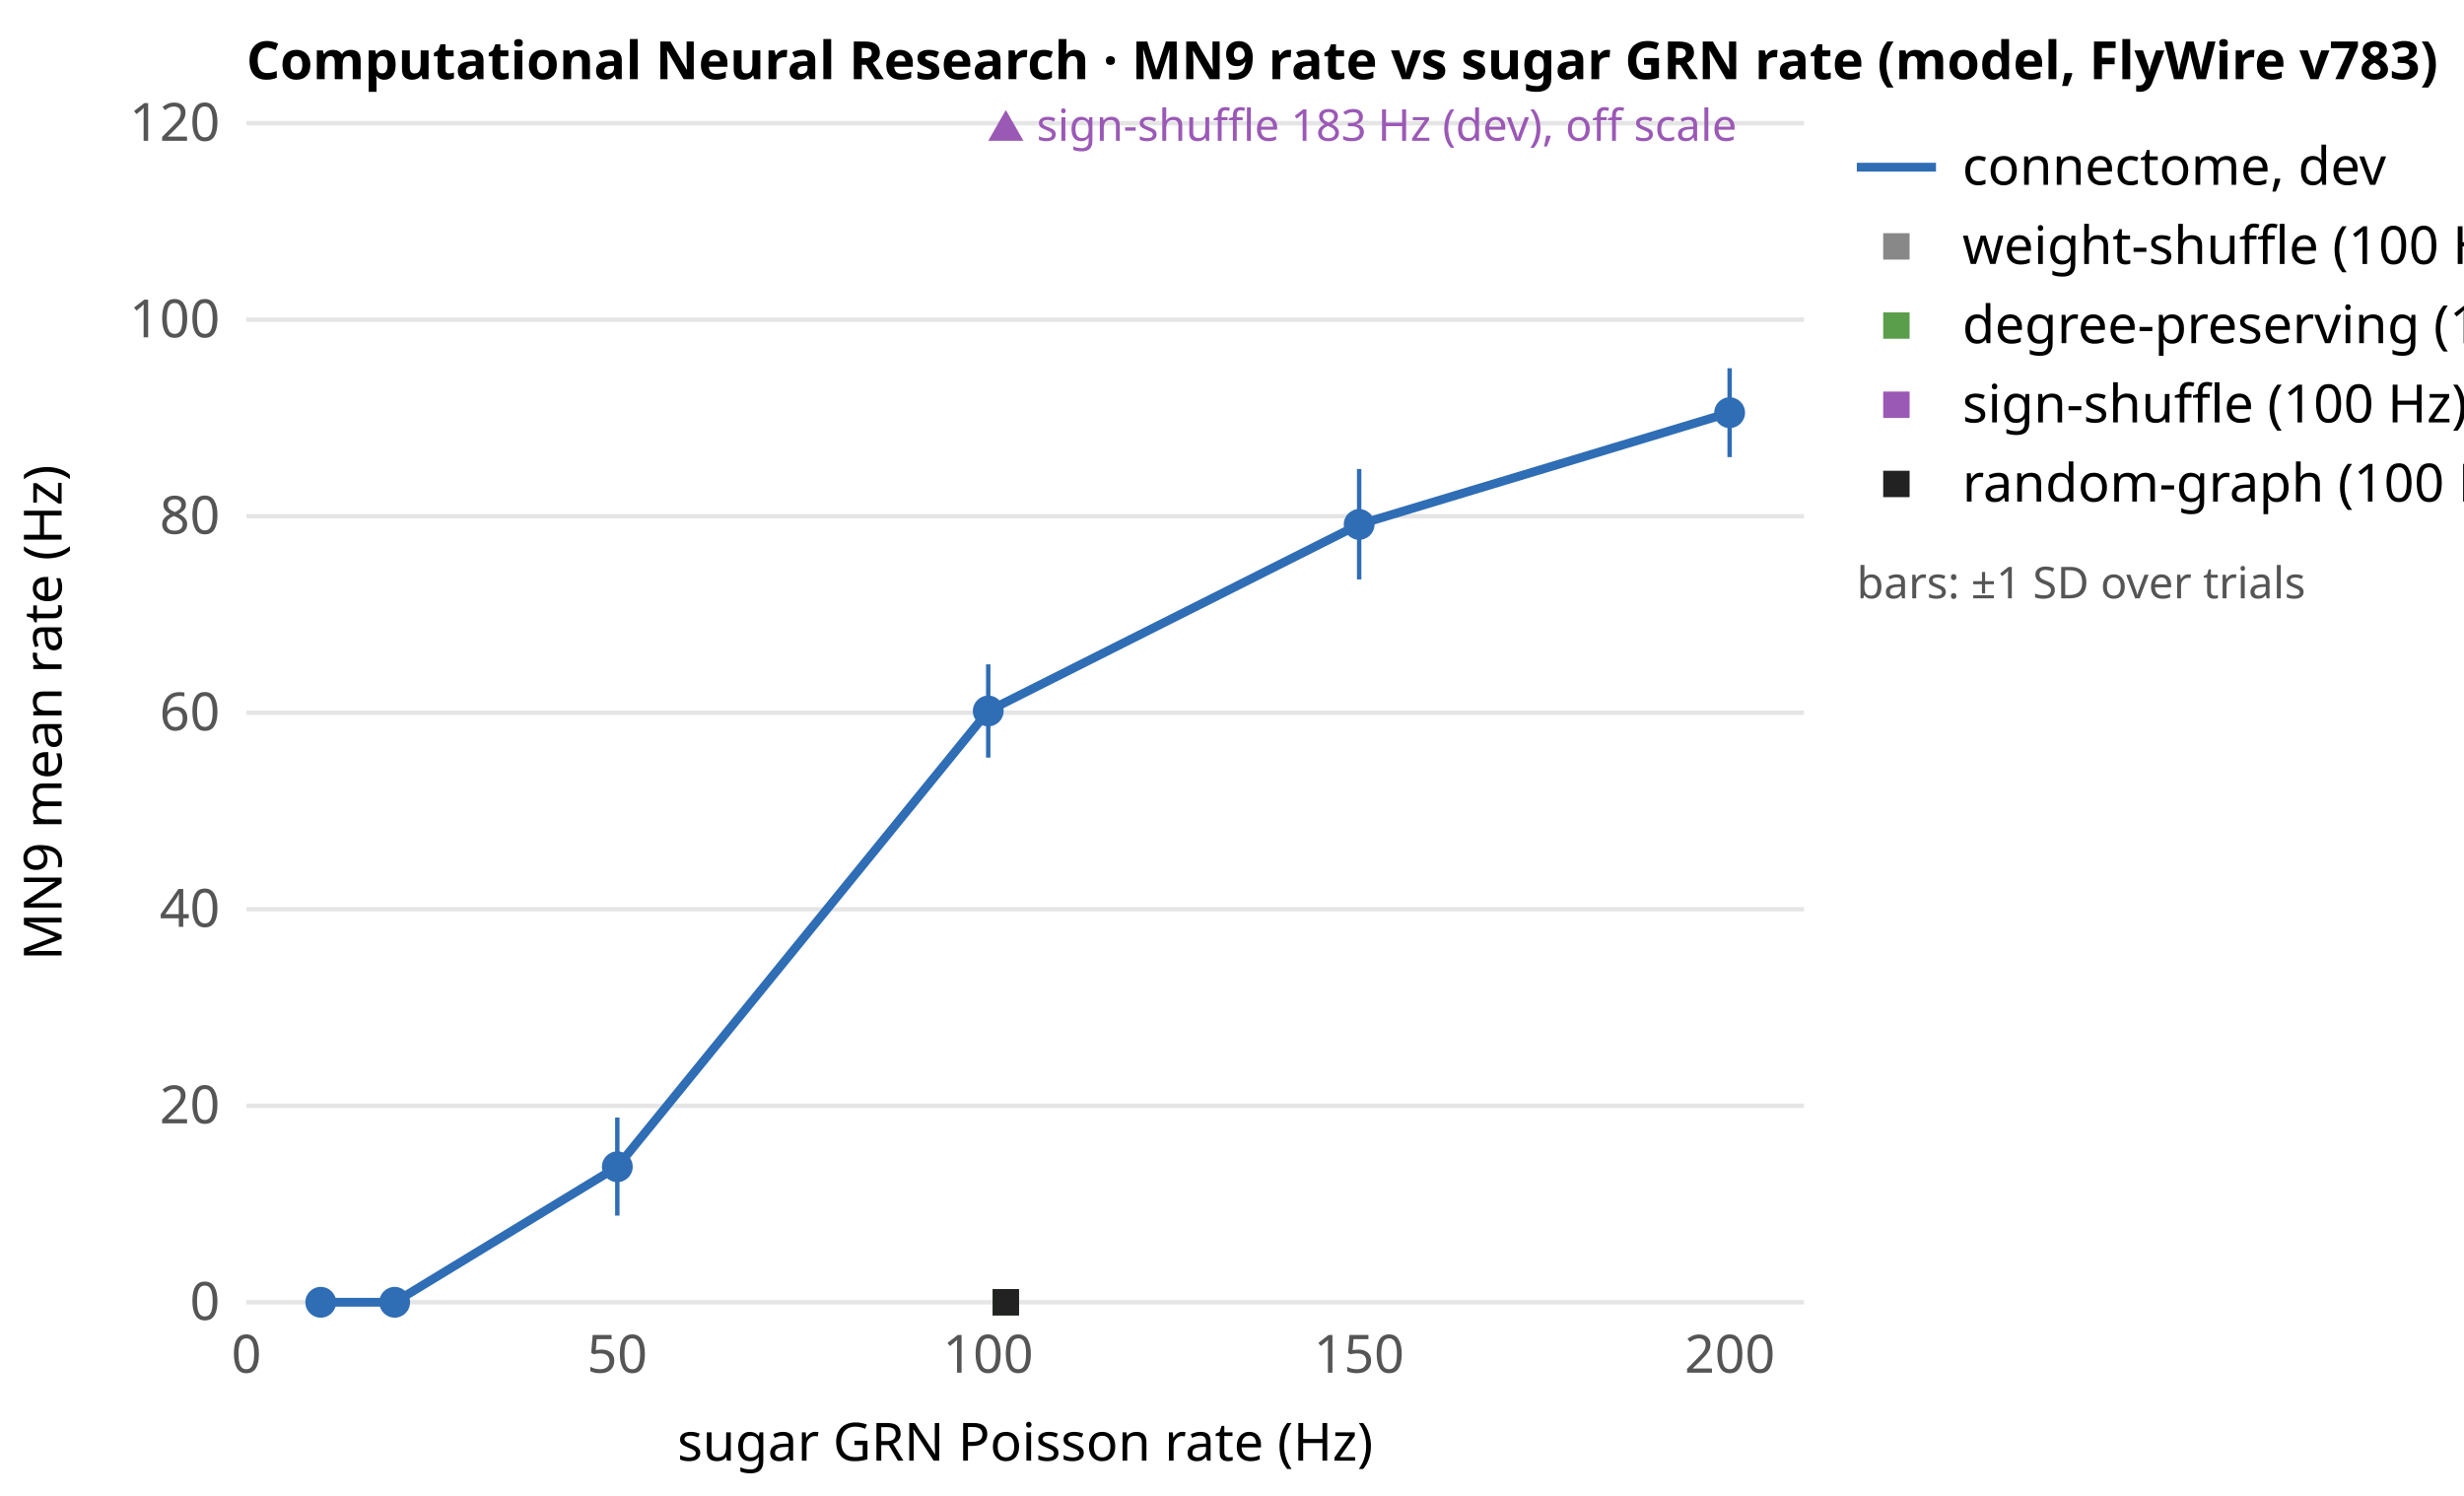
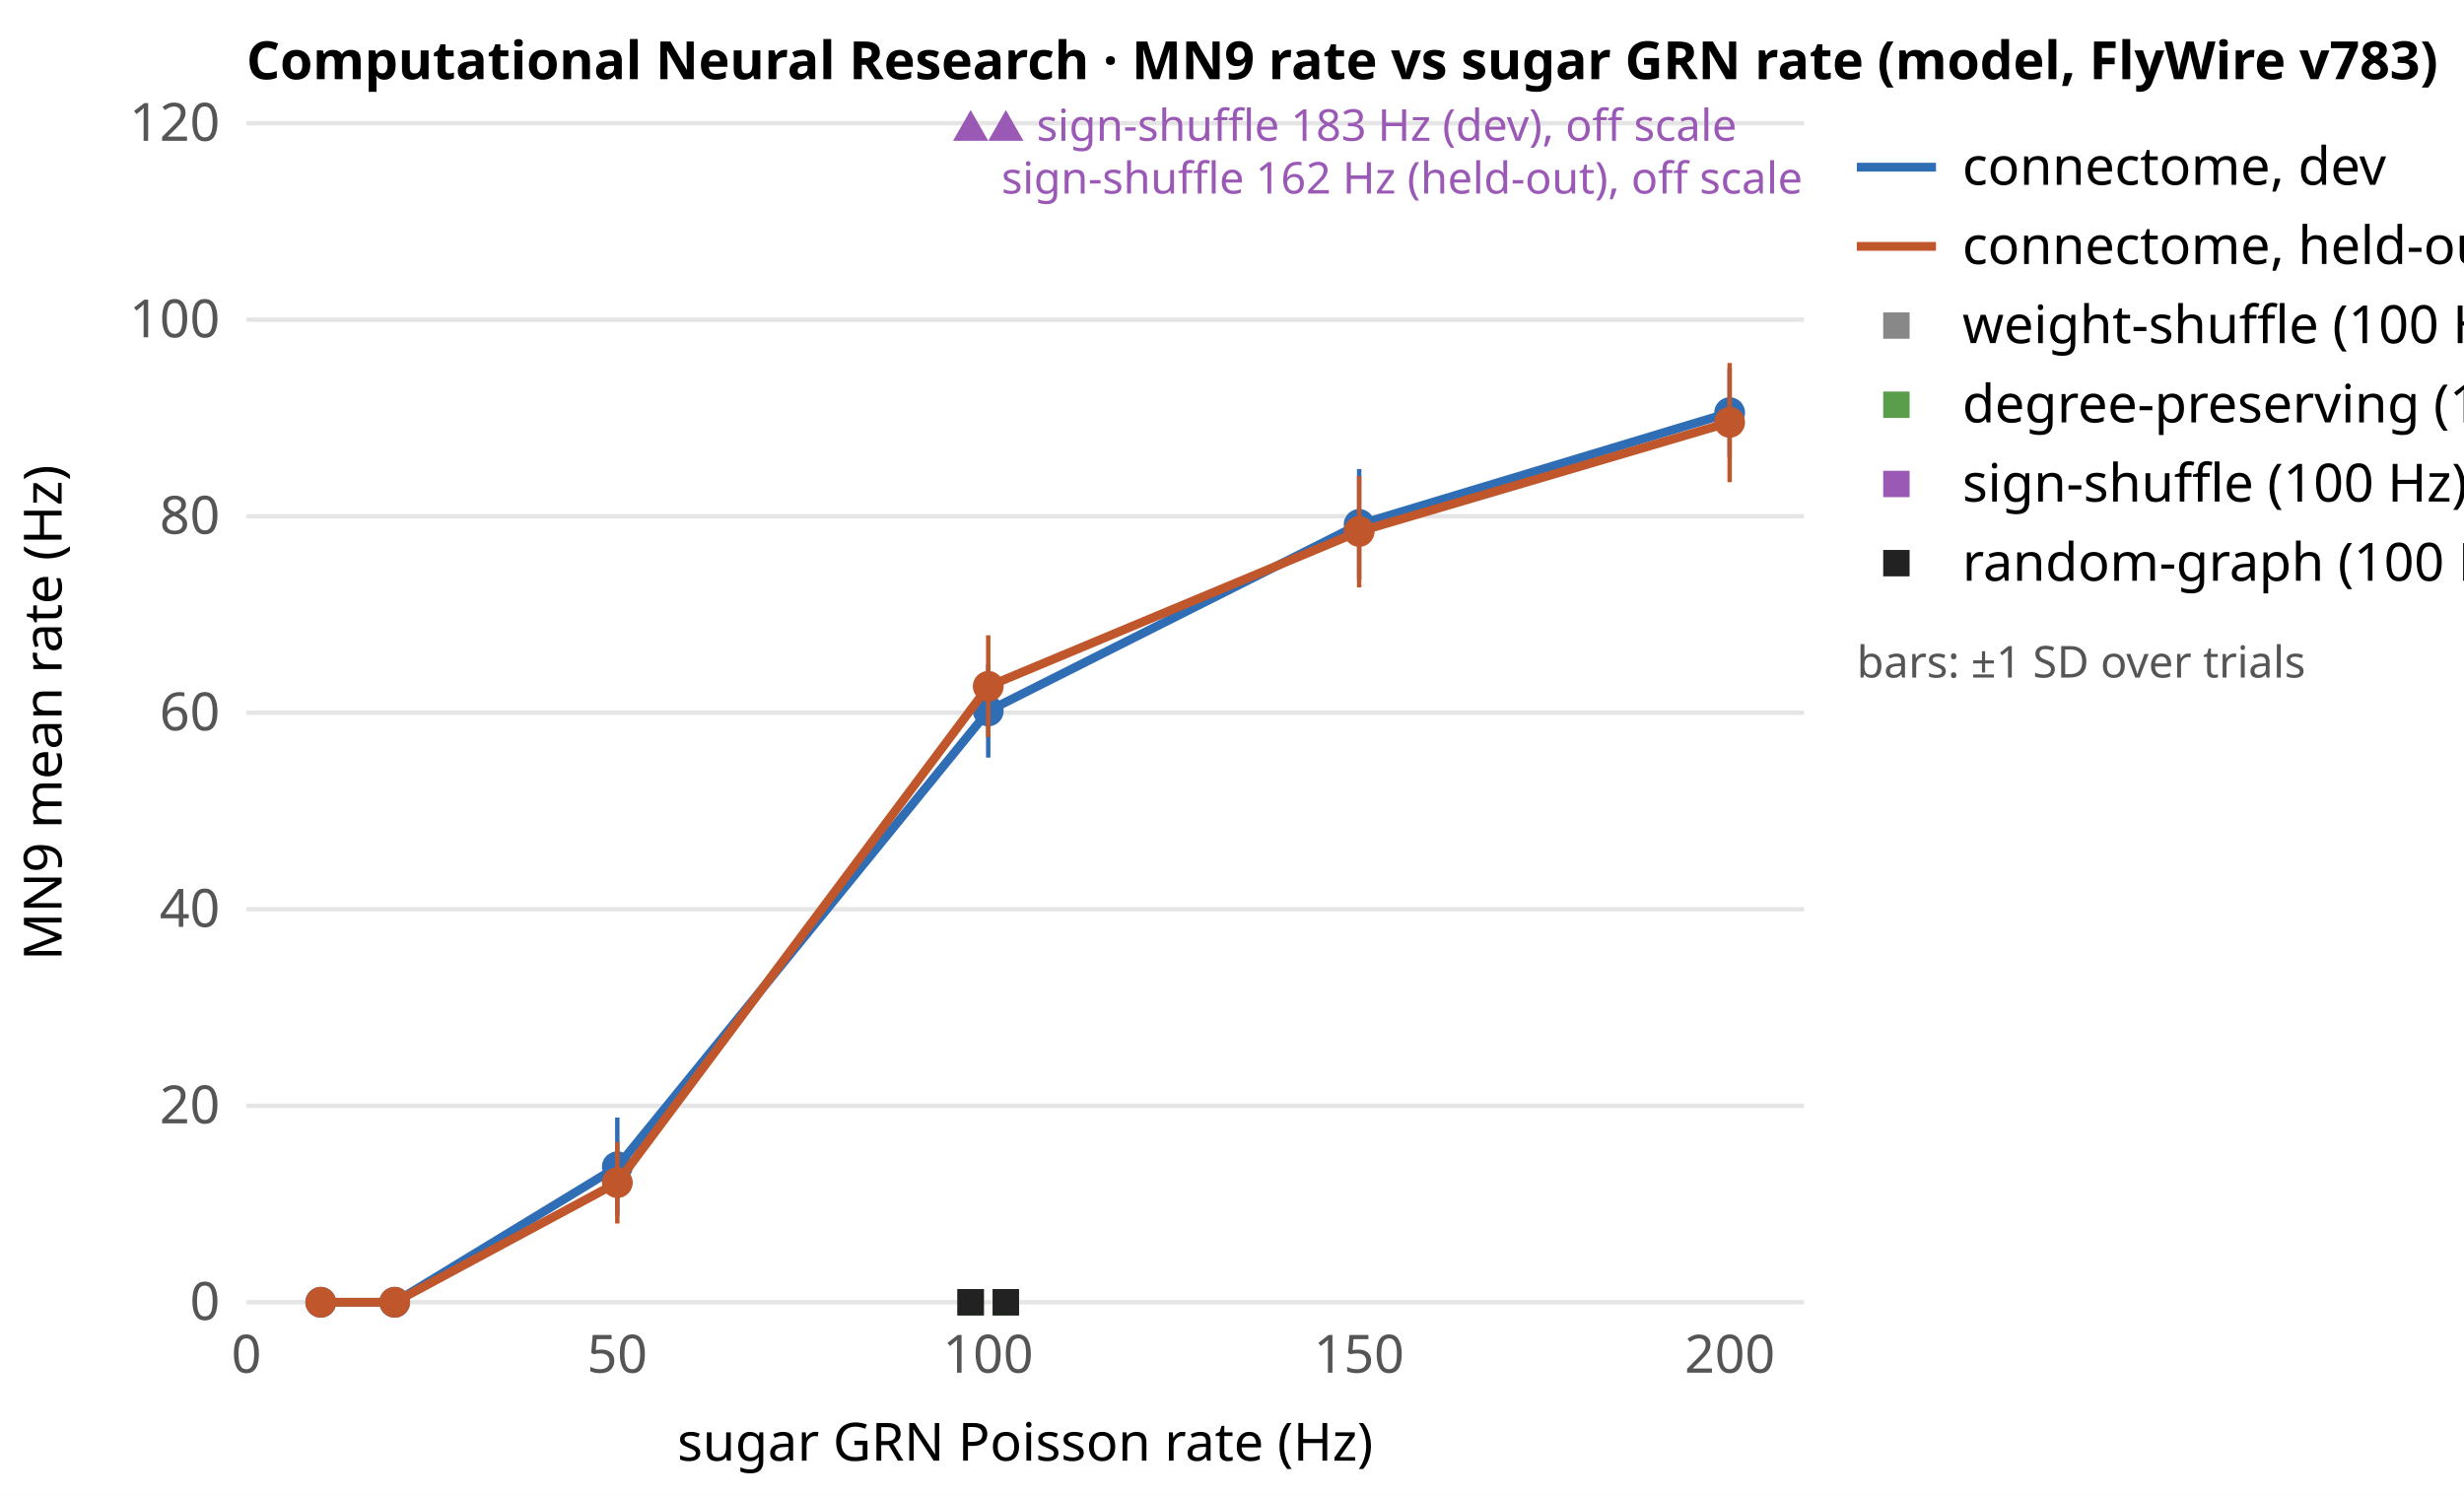
<svg xmlns="http://www.w3.org/2000/svg" viewBox="0 0 560 340" font-family="system-ui, sans-serif" font-size="12">
  <rect width="100%" height="100%" fill="#fff" />
  <text x="56" y="18" font-weight="600">Computational Neural Research · MN9 rate vs sugar GRN rate (model, FlyWire v783)</text>
  <line x1="56" x2="410" y1="296.0" y2="296.0" stroke="#e5e5e5" />
  <text x="50" y="300.0" text-anchor="end" fill="#555">0</text>
  <line x1="56" x2="410" y1="251.333" y2="251.333" stroke="#e5e5e5" />
  <text x="50" y="255.333" text-anchor="end" fill="#555">20</text>
  <line x1="56" x2="410" y1="206.667" y2="206.667" stroke="#e5e5e5" />
  <text x="50" y="210.667" text-anchor="end" fill="#555">40</text>
  <line x1="56" x2="410" y1="162.0" y2="162.0" stroke="#e5e5e5" />
  <text x="50" y="166.0" text-anchor="end" fill="#555">60</text>
  <line x1="56" x2="410" y1="117.333" y2="117.333" stroke="#e5e5e5" />
  <text x="50" y="121.333" text-anchor="end" fill="#555">80</text>
  <line x1="56" x2="410" y1="72.667" y2="72.667" stroke="#e5e5e5" />
  <text x="50" y="76.667" text-anchor="end" fill="#555">100</text>
  <line x1="56" x2="410" y1="28.0" y2="28.0" stroke="#e5e5e5" />
  <text x="50" y="32.0" text-anchor="end" fill="#555">120</text>
  <text x="56.0" y="312" text-anchor="middle" fill="#555">0</text>
  <text x="140.286" y="312" text-anchor="middle" fill="#555">50</text>
  <text x="224.571" y="312" text-anchor="middle" fill="#555">100</text>
  <text x="308.857" y="312" text-anchor="middle" fill="#555">150</text>
  <text x="393.143" y="312" text-anchor="middle" fill="#555">200</text>
  <text x="233.0" y="332" text-anchor="middle">sugar GRN Poisson rate (Hz)</text>
  <text transform="translate(14 162.0) rotate(-90)" text-anchor="middle">MN9 mean rate (Hz)</text>
  <polyline fill="none" stroke="#2f6db5" stroke-width="2" points="72.9,296.0 89.7,296.0 140.3,265.2 224.6,161.6 308.9,119.2 393.1,93.8" />
  <line x1="72.9" x2="72.9" y1="296.0" y2="296.0" stroke="#2f6db5" />
  <circle cx="72.9" cy="296.0" r="3.5" fill="#2f6db5" />
  <line x1="89.7" x2="89.7" y1="296.0" y2="296.0" stroke="#2f6db5" />
  <circle cx="89.7" cy="296.0" r="3.5" fill="#2f6db5" />
  <line x1="140.3" x2="140.3" y1="276.3" y2="254.0" stroke="#2f6db5" />
  <circle cx="140.3" cy="265.2" r="3.5" fill="#2f6db5" />
  <line x1="224.6" x2="224.6" y1="172.2" y2="151.0" stroke="#2f6db5" />
  <circle cx="224.6" cy="161.6" r="3.5" fill="#2f6db5" />
  <line x1="308.9" x2="308.9" y1="131.7" y2="106.6" stroke="#2f6db5" />
  <circle cx="308.9" cy="119.2" r="3.5" fill="#2f6db5" />
  <line x1="393.1" x2="393.1" y1="103.9" y2="83.7" stroke="#2f6db5" />
  <circle cx="393.1" cy="93.8" r="3.5" fill="#2f6db5" />
  <line x1="422" x2="440" y1="38" y2="38" stroke="#2f6db5" stroke-width="2" />
  <text x="446" y="42">connectome, dev</text>
  <rect x="225.6" y="293.0" width="6" height="6" fill="#888" />
  <rect x="225.6" y="293.0" width="6" height="6" fill="#5a9e4b" />
  <path d="M224.6,32.0 L228.6,25.0 L232.6,32.0 Z" fill="#9b59b6" />
  <text x="235.6" y="32.0" fill="#9b59b6" font-size="10">sign-shuffle 183 Hz (dev), off scale</text>
  <rect x="225.6" y="293.0" width="6" height="6" fill="#222" />
-   <rect x="428" y="53" width="6" height="6" fill="#888" />
-   <text x="446" y="60">weight-shuffle (100 Hz)</text>
-   <rect x="428" y="71" width="6" height="6" fill="#5a9e4b" />
-   <text x="446" y="78">degree-preserving (100 Hz)</text>
-   <rect x="428" y="89" width="6" height="6" fill="#9b59b6" />
-   <text x="446" y="96">sign-shuffle (100 Hz)</text>
-   <rect x="428" y="107" width="6" height="6" fill="#222" />
-   <text x="446" y="114">random-graph (100 Hz)</text>
-   <text x="422" y="136" fill="#555" font-size="10">bars: ±1 SD over trials</text>
+   <polyline fill="none" stroke="#c0562b" stroke-width="2" points="72.9,296.0 89.7,296.0 140.3,268.8 224.6,156.0 308.9,120.8 393.1,96.0" />
+   <line x1="72.9" x2="72.9" y1="296.0" y2="296.0" stroke="#c0562b" />
+   <circle cx="72.9" cy="296.0" r="3.5" fill="#c0562b" />
+   <line x1="89.7" x2="89.7" y1="296.0" y2="296.0" stroke="#c0562b" />
+   <circle cx="89.7" cy="296.0" r="3.5" fill="#c0562b" />
+   <line x1="140.3" x2="140.3" y1="278.1" y2="259.6" stroke="#c0562b" />
+   <circle cx="140.3" cy="268.8" r="3.5" fill="#c0562b" />
+   <line x1="224.6" x2="224.6" y1="167.5" y2="144.4" stroke="#c0562b" />
+   <circle cx="224.6" cy="156.0" r="3.5" fill="#c0562b" />
+   <line x1="308.9" x2="308.9" y1="133.5" y2="108.2" stroke="#c0562b" />
+   <circle cx="308.9" cy="120.8" r="3.5" fill="#c0562b" />
+   <line x1="393.1" x2="393.1" y1="109.6" y2="82.5" stroke="#c0562b" />
+   <circle cx="393.1" cy="96.0" r="3.5" fill="#c0562b" />
+   <line x1="422" x2="440" y1="56" y2="56" stroke="#c0562b" stroke-width="2" />
+   <text x="446" y="60">connectome, held-out</text>
+   <rect x="217.6" y="293.0" width="6" height="6" fill="#888" />
+   <rect x="217.6" y="293.0" width="6" height="6" fill="#5a9e4b" />
+   <path d="M216.6,32.0 L220.6,25.0 L224.6,32.0 Z" fill="#9b59b6" />
+   <text x="227.6" y="44.0" fill="#9b59b6" font-size="10">sign-shuffle 162 Hz (held-out), off scale</text>
+   <rect x="217.6" y="293.0" width="6" height="6" fill="#222" />
+   <rect x="428" y="71" width="6" height="6" fill="#888" />
+   <text x="446" y="78">weight-shuffle (100 Hz)</text>
+   <rect x="428" y="89" width="6" height="6" fill="#5a9e4b" />
+   <text x="446" y="96">degree-preserving (100 Hz)</text>
+   <rect x="428" y="107" width="6" height="6" fill="#9b59b6" />
+   <text x="446" y="114">sign-shuffle (100 Hz)</text>
+   <rect x="428" y="125" width="6" height="6" fill="#222" />
+   <text x="446" y="132">random-graph (100 Hz)</text>
+   <text x="422" y="154" fill="#555" font-size="10">bars: ±1 SD over trials</text>
</svg>
